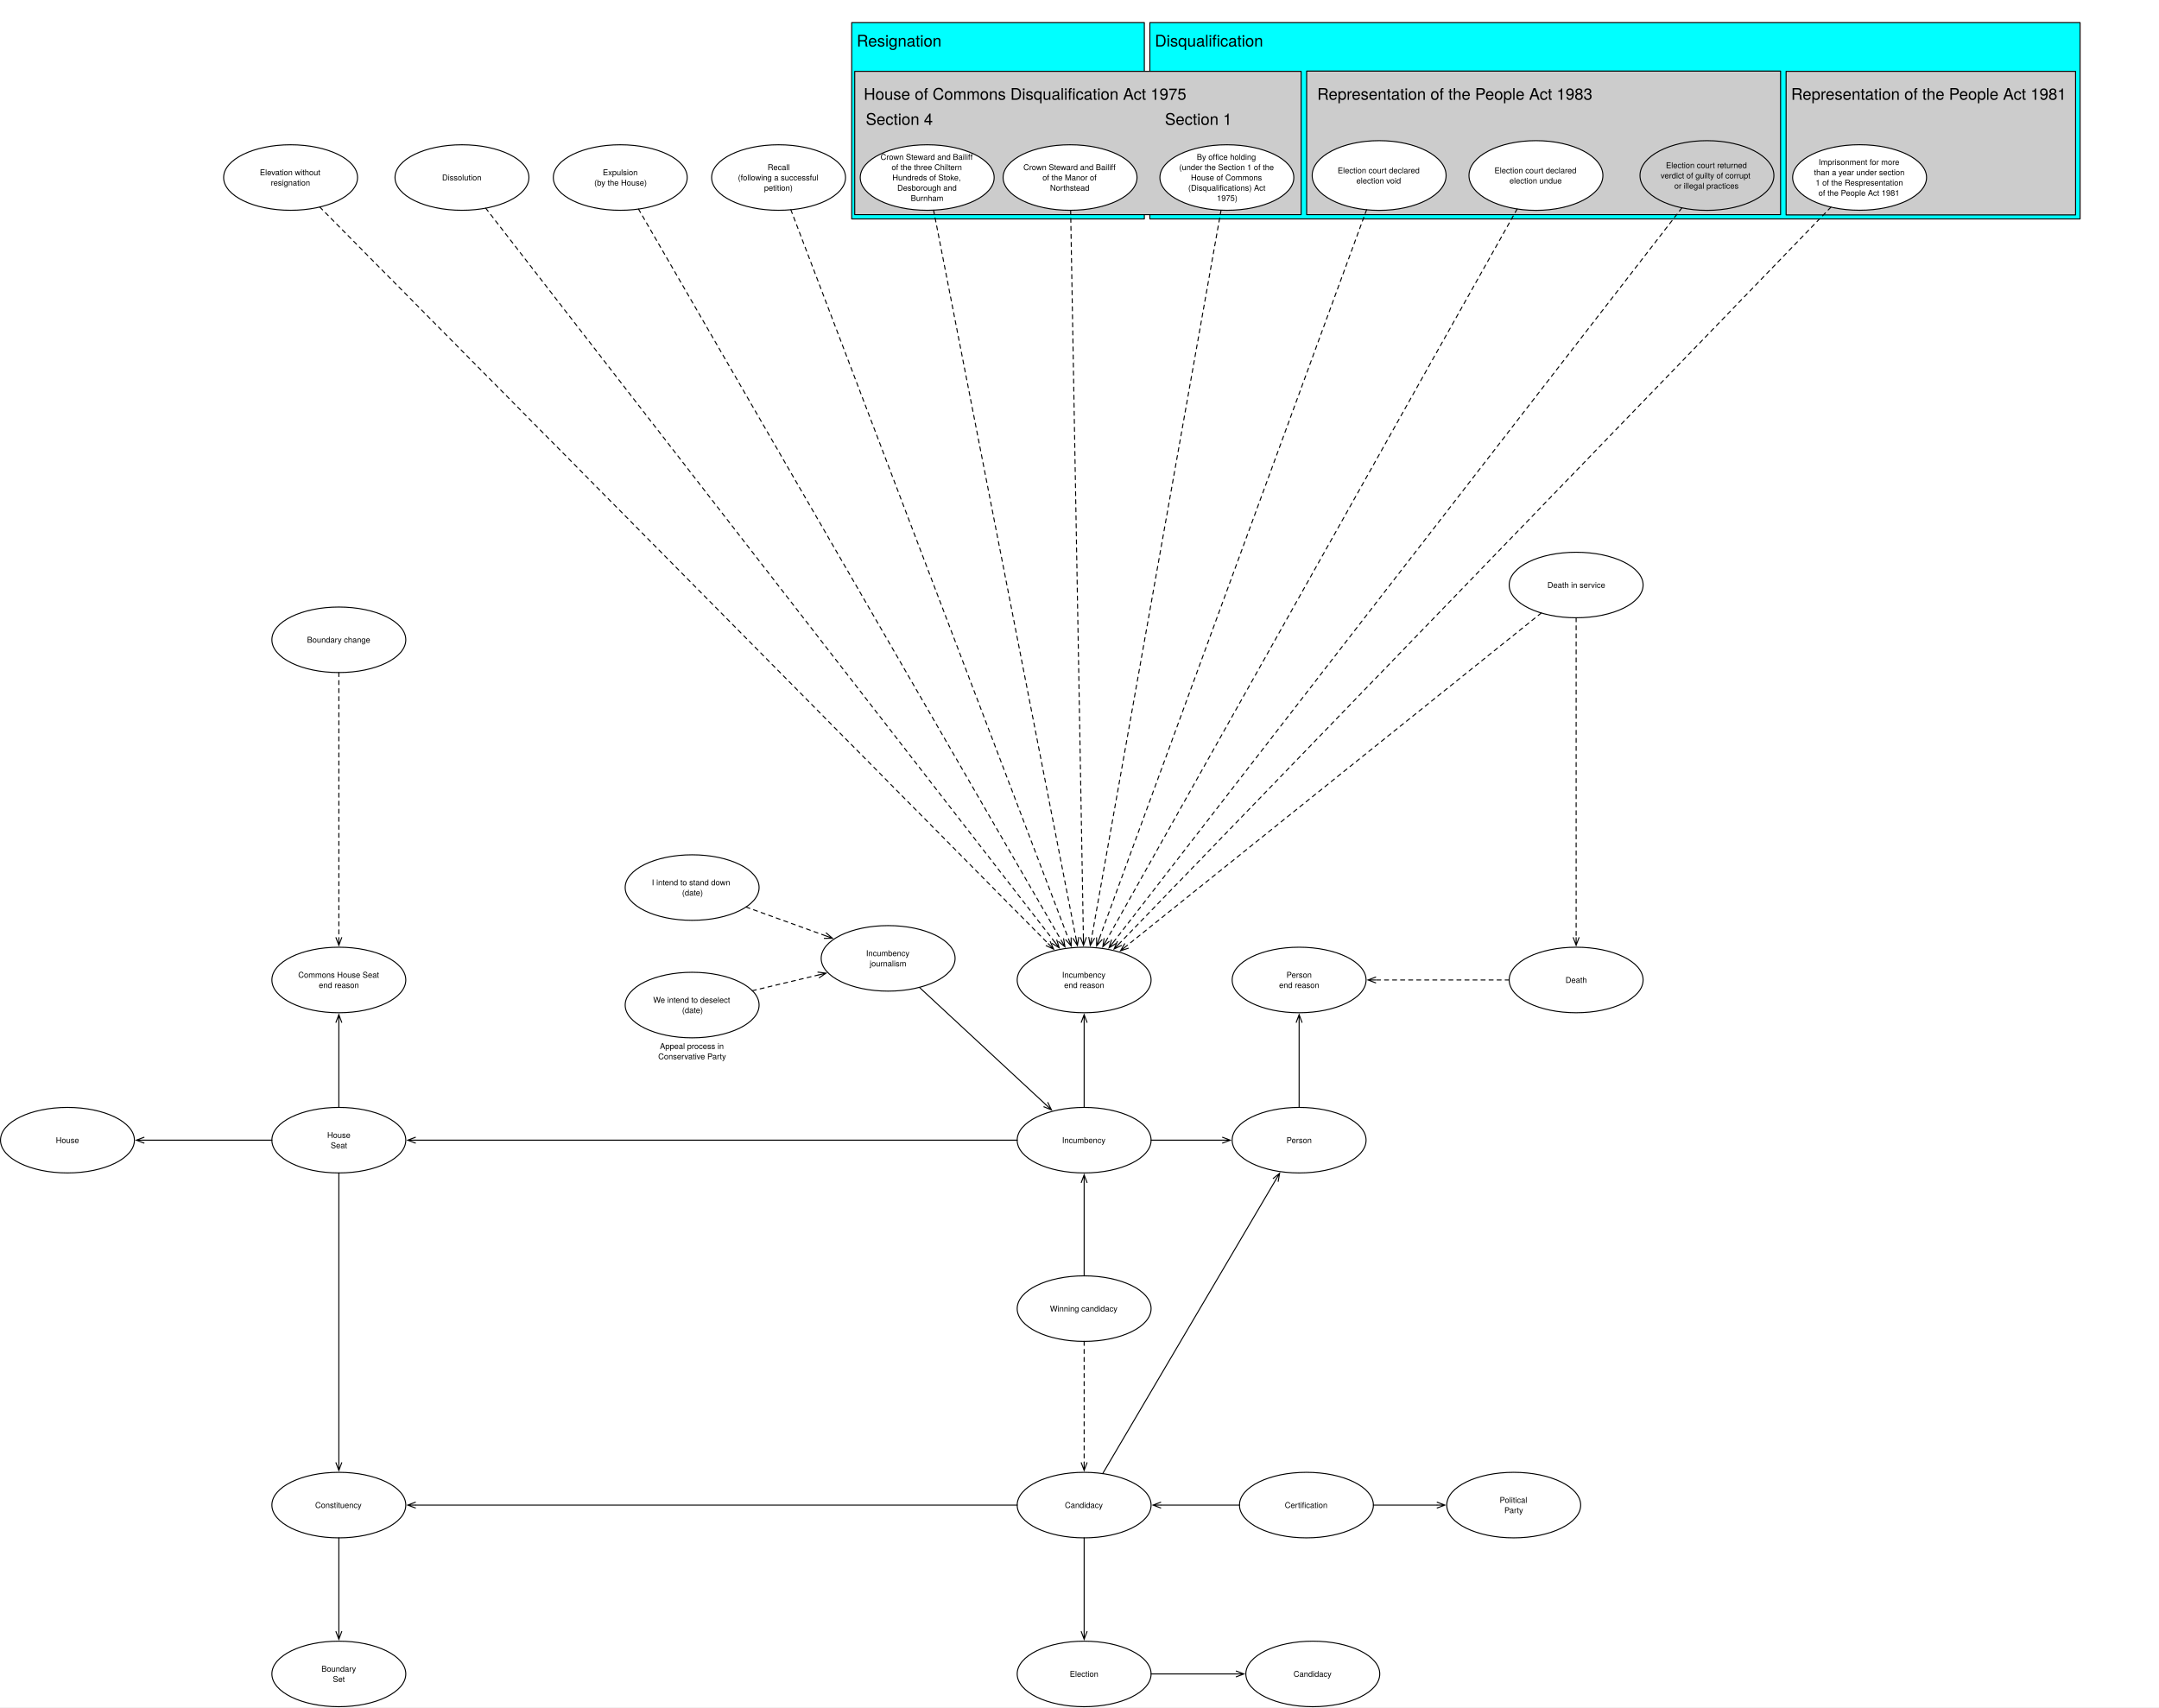
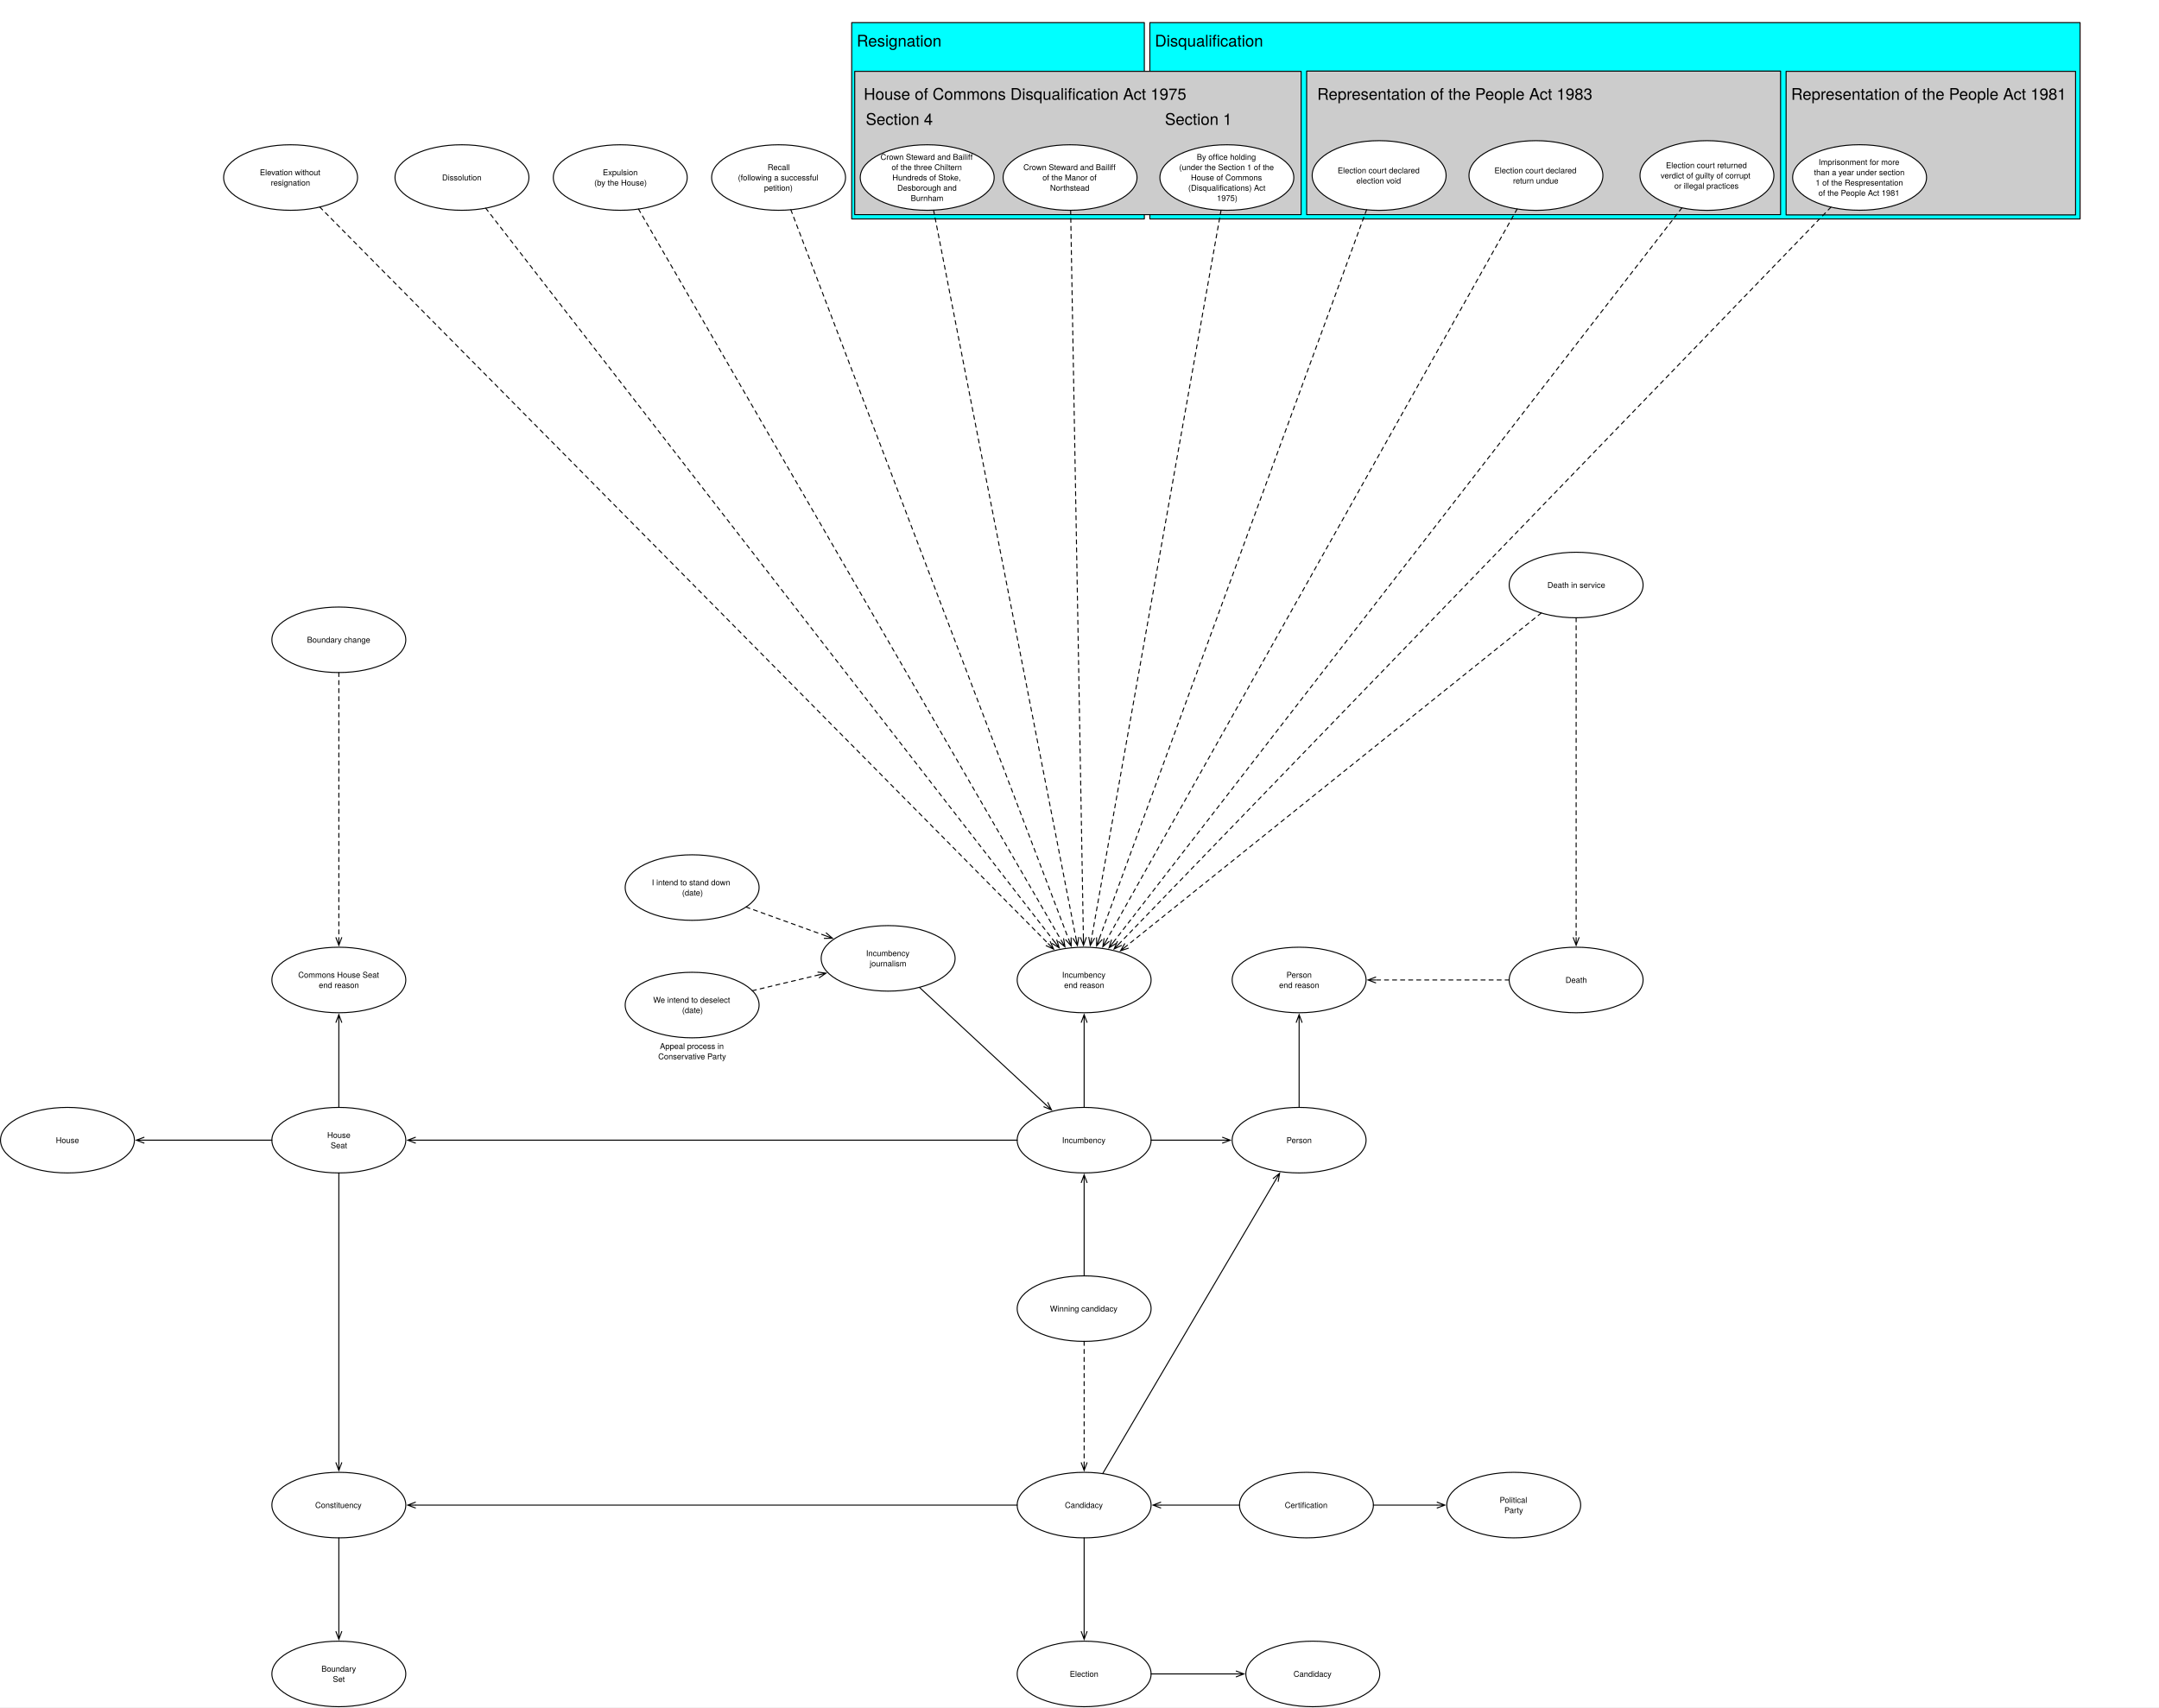
<svg xmlns="http://www.w3.org/2000/svg" version="1.1" viewBox="-846.5 -780 2148 1698.697" width="2148" height="1698.697">
  <defs>
    <marker orient="auto" overflow="visible" markerUnits="strokeWidth" id="StickArrow_Marker" stroke-linejoin="miter" stroke-miterlimit="10" viewBox="-1 -4 10 8" markerWidth="10" markerHeight="8" color="black">
      <g>
        <path d="M 8 0 L 0 0 M 0 -3 L 8 0 L 0 3" fill="none" stroke="currentColor" stroke-width="1" />
      </g>
    </marker>
  </defs>
  <g id="Canvas_1" fill-opacity="1" stroke="none" stroke-opacity="1" stroke-dasharray="none" fill="none">
    <rect fill="white" x="-846.5" y="-780" width="2148" height="1698.697" />
    <g id="Canvas_1_Layer_1">
      <g id="Graphic_76">
        <rect x="297.5" y="-757.5" width="925.5" height="195.352" fill="aqua" />
        <rect x="297.5" y="-757.5" width="925.5" height="195.352" stroke="black" stroke-linecap="round" stroke-linejoin="round" stroke-width="1" />
      </g>
      <g id="Graphic_67">
        <rect x=".864" y="-757.5" width="291.136" height="195.352" fill="aqua" />
        <rect x=".864" y="-757.5" width="291.136" height="195.352" stroke="black" stroke-linecap="round" stroke-linejoin="round" stroke-width="1" />
      </g>
      <g id="Graphic_97">
        <rect x="3.864" y="-709" width="444.136" height="142.579" fill="#ccc" />
        <rect x="3.864" y="-709" width="444.136" height="142.579" stroke="black" stroke-linecap="round" stroke-linejoin="round" stroke-width="1" />
      </g>
      <g id="Graphic_118">
        <rect x="930.5" y="-709" width="288" height="142.827" fill="#ccc" />
        <rect x="930.5" y="-709" width="288" height="142.827" stroke="black" stroke-linecap="round" stroke-linejoin="round" stroke-width="1" />
      </g>
      <g id="Graphic_110">
        <text transform="translate(935.5 -695.6994)" fill="black">
          <tspan font-family="Helvetica Neue" font-size="16" fill="black" x="0" y="15">Representation of the People Act 1981</tspan>
        </text>
      </g>
      <g id="Graphic_31">
        <ellipse cx="374.114" cy="-603.352" rx="66.614" ry="32.598" fill="white" />
        <ellipse cx="374.114" cy="-603.352" rx="66.614" ry="32.598" stroke="black" stroke-linecap="round" stroke-linejoin="round" stroke-width="1" />
        <text transform="translate(325.8228 -628.9124)" fill="black">
          <tspan font-family="Helvetica Neue" font-size="8" fill="black" x="18.351" y="8">By office holding</tspan>
          <tspan font-family="Helvetica Neue" font-size="8" fill="black" x=".871" y="18.224">(under the Section 1 of the </tspan>
          <tspan font-family="Helvetica Neue" font-size="8" fill="black" x="12.503" y="28.448">House of Commons </tspan>
          <tspan font-family="Helvetica Neue" font-size="8" fill="black" x="9.847" y="38.672">(Disqualifications) Act </tspan>
          <tspan font-family="Helvetica Neue" font-size="8" fill="black" x="38.359" y="48.896">1975)</tspan>
        </text>
      </g>
      <g id="Graphic_77">
        <text transform="translate(302.5 -748.6994)" fill="black">
          <tspan font-family="Helvetica Neue" font-size="16" fill="black" x="0" y="15">Disqualification</tspan>
        </text>
      </g>
      <g id="Graphic_83">
        <ellipse cx="1003.614" cy="-603.402" rx="66.614" ry="32.598" fill="white" />
        <ellipse cx="1003.614" cy="-603.402" rx="66.614" ry="32.598" stroke="black" stroke-linecap="round" stroke-linejoin="round" stroke-width="1" />
        <text transform="translate(955.3228 -623.8496)" fill="black">
          <tspan font-family="Helvetica Neue" font-size="8" fill="black" x="7.535" y="8">Imprisonment for more </tspan>
          <tspan font-family="Helvetica Neue" font-size="8" fill="black" x="2.947" y="18.224">than a year under section </tspan>
          <tspan font-family="Helvetica Neue" font-size="8" fill="black" x="4.503" y="28.448">1 of the Respresentation </tspan>
          <tspan font-family="Helvetica Neue" font-size="8" fill="black" x="7.391" y="38.672">of the People Act 1981</tspan>
        </text>
      </g>
      <g id="Graphic_90">
        <rect x="453.5" y="-709.248" width="471.5" height="142.827" fill="#ccc" />
        <rect x="453.5" y="-709.248" width="471.5" height="142.827" stroke="black" stroke-linecap="round" stroke-linejoin="round" stroke-width="1" />
      </g>
      <g id="Graphic_35">
-         <ellipse cx="851.75" cy="-605.359" rx="66.614" ry="34.682" fill="#ccc" />
+         <ellipse cx="851.75" cy="-605.359" rx="66.614" ry="34.682" fill="white" />
        <ellipse cx="851.75" cy="-605.359" rx="66.614" ry="34.682" stroke="black" stroke-linecap="round" stroke-linejoin="round" stroke-width="1" />
        <text transform="translate(803.4587 -620.6945)" fill="black">
          <tspan font-family="Helvetica Neue" font-size="8" fill="black" x="7.471" y="8">Election court returned </tspan>
          <tspan font-family="Helvetica Neue" font-size="8" fill="black" x="2.287" y="18.224">verdict of guilty of corrupt </tspan>
          <tspan font-family="Helvetica Neue" font-size="8" fill="black" x="15.851" y="28.448">or illegal practices</tspan>
        </text>
      </g>
      <g id="Graphic_88">
        <ellipse cx="525.614" cy="-605.359" rx="66.614" ry="34.682" fill="white" />
        <ellipse cx="525.614" cy="-605.359" rx="66.614" ry="34.682" stroke="black" stroke-linecap="round" stroke-linejoin="round" stroke-width="1" />
        <text transform="translate(477.3228 -615.5825)" fill="black">
          <tspan font-family="Helvetica Neue" font-size="8" fill="black" x="7.027" y="8">Election court declared </tspan>
          <tspan font-family="Helvetica Neue" font-size="8" fill="black" x="25.623" y="18.224">election void</tspan>
        </text>
      </g>
      <g id="Graphic_89">
        <ellipse cx="681.614" cy="-605.359" rx="66.614" ry="34.682" fill="white" />
        <ellipse cx="681.614" cy="-605.359" rx="66.614" ry="34.682" stroke="black" stroke-linecap="round" stroke-linejoin="round" stroke-width="1" />
        <text transform="translate(633.3228 -615.5825)" fill="black">
          <tspan font-family="Helvetica Neue" font-size="8" fill="black" x="7.027" y="8">Election court declared </tspan>
-           <tspan font-family="Helvetica Neue" font-size="8" fill="black" x="21.987" y="18.224">election undue</tspan>
+           <tspan font-family="Helvetica Neue" font-size="8" fill="black" x="25.467" y="18.224">return undue</tspan>
        </text>
      </g>
      <g id="Graphic_91">
        <text transform="translate(464 -695.6994)" fill="black">
          <tspan font-family="Helvetica Neue" font-size="16" fill="black" x="0" y="15">Representation of the People Act 1983</tspan>
        </text>
      </g>
      <g id="Graphic_22">
        <ellipse cx="75.978" cy="-603.352" rx="66.614" ry="32.598" fill="white" />
        <ellipse cx="75.978" cy="-603.352" rx="66.614" ry="32.598" stroke="black" stroke-linecap="round" stroke-linejoin="round" stroke-width="1" />
        <text transform="translate(27.68701 -628.9124)" fill="black">
          <tspan font-family="Helvetica Neue" font-size="8" fill="black" x="1.839" y="8">Crown Steward and Bailiff </tspan>
          <tspan font-family="Helvetica Neue" font-size="8" fill="black" x="12.879" y="18.224">of the three Chiltern </tspan>
          <tspan font-family="Helvetica Neue" font-size="8" fill="black" x="13.615" y="28.448">Hundreds of Stoke, </tspan>
          <tspan font-family="Helvetica Neue" font-size="8" fill="black" x="18.503" y="38.672">Desborough and</tspan>
          <tspan font-family="Helvetica Neue" font-size="8" fill="black" x="31.915" y="48.896">Burnham</tspan>
        </text>
      </g>
      <g id="Graphic_25">
        <ellipse cx="218.114" cy="-603.352" rx="66.614" ry="32.598" fill="white" />
        <ellipse cx="218.114" cy="-603.352" rx="66.614" ry="32.598" stroke="black" stroke-linecap="round" stroke-linejoin="round" stroke-width="1" />
        <text transform="translate(169.8228 -618.6884)" fill="black">
          <tspan font-family="Helvetica Neue" font-size="8" fill="black" x="1.839" y="8">Crown Steward and Bailiff </tspan>
          <tspan font-family="Helvetica Neue" font-size="8" fill="black" x="20.879" y="18.224">of the Manor of </tspan>
          <tspan font-family="Helvetica Neue" font-size="8" fill="black" x="28.363" y="28.448">Northstead</tspan>
        </text>
      </g>
      <g id="Graphic_68">
        <text transform="translate(5.864173 -748.6994)" fill="black">
          <tspan font-family="Helvetica Neue" font-size="16" fill="black" x="0" y="15">Resignation</tspan>
        </text>
      </g>
      <g id="Graphic_94">
        <text transform="translate(12.86417 -695.6994)" fill="black">
          <tspan font-family="Helvetica Neue" font-size="16" fill="black" x="0" y="15">House of Commons Disqualification Act 1975</tspan>
        </text>
      </g>
      <g id="Graphic_2">
        <ellipse cx="446" cy="354.5" rx="66.614" ry="32.598" fill="white" />
        <ellipse cx="446" cy="354.5" rx="66.614" ry="32.598" stroke="black" stroke-linecap="round" stroke-linejoin="round" stroke-width="1" />
        <text transform="translate(397.7087 349.388)" fill="black">
          <tspan font-family="Helvetica Neue" font-size="8" fill="black" x="35.699" y="8">Person</tspan>
        </text>
      </g>
      <g id="Graphic_4">
        <ellipse cx="232.114" cy="354.5" rx="66.614" ry="32.598" fill="white" />
        <ellipse cx="232.114" cy="354.5" rx="66.614" ry="32.598" stroke="black" stroke-linecap="round" stroke-linejoin="round" stroke-width="1" />
        <text transform="translate(183.8228 349.388)" fill="black">
          <tspan font-family="Helvetica Neue" font-size="8" fill="black" x="26.355" y="8">Incumbency</tspan>
        </text>
      </g>
      <g id="Graphic_5">
        <ellipse cx="-509.386" cy="354.5" rx="66.614" ry="32.598" fill="white" />
        <ellipse cx="-509.386" cy="354.5" rx="66.614" ry="32.598" stroke="black" stroke-linecap="round" stroke-linejoin="round" stroke-width="1" />
        <text transform="translate(-557.6772 344.276)" fill="black">
          <tspan font-family="Helvetica Neue" font-size="8" fill="black" x="36.735" y="8">House</tspan>
          <tspan font-family="Helvetica Neue" font-size="8" fill="black" x="40.143" y="18.224">Seat</tspan>
        </text>
      </g>
      <g id="Graphic_6">
        <ellipse cx="-779.386" cy="354.5" rx="66.614" ry="32.598" fill="white" />
        <ellipse cx="-779.386" cy="354.5" rx="66.614" ry="32.598" stroke="black" stroke-linecap="round" stroke-linejoin="round" stroke-width="1" />
        <text transform="translate(-827.6772 349.388)" fill="black">
          <tspan font-family="Helvetica Neue" font-size="8" fill="black" x="36.735" y="8">House</tspan>
        </text>
      </g>
      <g id="Line_7">
        <line x1="298.728" y1="354.5" x2="369.486" y2="354.5" marker-end="url(#StickArrow_Marker)" stroke="black" stroke-linecap="round" stroke-linejoin="round" stroke-width="1" />
      </g>
      <g id="Line_8">
        <line x1="165.5" y1="354.5" x2="-432.872" y2="354.5" marker-end="url(#StickArrow_Marker)" stroke="black" stroke-linecap="round" stroke-linejoin="round" stroke-width="1" />
      </g>
      <g id="Line_9">
        <line x1="-576" y1="354.5" x2="-702.872" y2="354.5" marker-end="url(#StickArrow_Marker)" stroke="black" stroke-linecap="round" stroke-linejoin="round" stroke-width="1" />
      </g>
      <g id="Graphic_10">
        <ellipse cx="-509.386" cy="717.598" rx="66.614" ry="32.598" fill="white" />
        <ellipse cx="-509.386" cy="717.598" rx="66.614" ry="32.598" stroke="black" stroke-linecap="round" stroke-linejoin="round" stroke-width="1" />
        <text transform="translate(-557.6772 712.4864)" fill="black">
          <tspan font-family="Helvetica Neue" font-size="8" fill="black" x="24.731" y="8">Constituency</tspan>
        </text>
      </g>
      <g id="Line_11">
        <line x1="-509.386" y1="387.098" x2="-509.386" y2="675.1" marker-end="url(#StickArrow_Marker)" stroke="black" stroke-linecap="round" stroke-linejoin="round" stroke-width="1" />
      </g>
      <g id="Graphic_12">
        <ellipse cx="-509.386" cy="885.598" rx="66.614" ry="32.598" fill="white" />
        <ellipse cx="-509.386" cy="885.598" rx="66.614" ry="32.598" stroke="black" stroke-linecap="round" stroke-linejoin="round" stroke-width="1" />
        <text transform="translate(-557.6772 875.3744)" fill="black">
          <tspan font-family="Helvetica Neue" font-size="8" fill="black" x="30.955" y="8">Boundary</tspan>
          <tspan font-family="Helvetica Neue" font-size="8" fill="black" x="42.291" y="18.224">Set</tspan>
        </text>
      </g>
      <g id="Line_13">
        <line x1="-509.386" y1="750.197" x2="-509.386" y2="843.1" marker-end="url(#StickArrow_Marker)" stroke="black" stroke-linecap="round" stroke-linejoin="round" stroke-width="1" />
      </g>
      <g id="Graphic_16">
        <ellipse cx="232.114" cy="522.098" rx="66.614" ry="32.598" fill="white" />
        <ellipse cx="232.114" cy="522.098" rx="66.614" ry="32.598" stroke="black" stroke-linecap="round" stroke-linejoin="round" stroke-width="1" />
        <text transform="translate(183.8228 516.9864)" fill="black">
          <tspan font-family="Helvetica Neue" font-size="8" fill="black" x="14.283" y="8">Winning candidacy</tspan>
        </text>
      </g>
      <g id="Line_17">
        <line x1="232.114" y1="554.697" x2="232.114" y2="675.1" marker-end="url(#StickArrow_Marker)" stroke="black" stroke-linecap="round" stroke-linejoin="round" stroke-dasharray="4.0,4.0" stroke-width="1" />
      </g>
      <g id="Line_18">
        <line x1="232.114" y1="489.5" x2="232.114" y2="396.998" marker-end="url(#StickArrow_Marker)" stroke="black" stroke-linecap="round" stroke-linejoin="round" stroke-width="1" />
      </g>
      <g id="Graphic_20">
        <ellipse cx="232.114" cy="195.098" rx="66.614" ry="32.598" fill="white" />
        <ellipse cx="232.114" cy="195.098" rx="66.614" ry="32.598" stroke="black" stroke-linecap="round" stroke-linejoin="round" stroke-width="1" />
        <text transform="translate(183.8228 184.8744)" fill="black">
          <tspan font-family="Helvetica Neue" font-size="8" fill="black" x="26.355" y="8">Incumbency</tspan>
          <tspan font-family="Helvetica Neue" font-size="8" fill="black" x="28.359" y="18.224">end reason</tspan>
        </text>
      </g>
      <g id="Line_21">
        <line x1="232.114" y1="321.902" x2="232.114" y2="237.597" marker-end="url(#StickArrow_Marker)" stroke="black" stroke-linecap="round" stroke-linejoin="round" stroke-width="1" />
      </g>
      <g id="Graphic_27">
        <ellipse cx="-386.886" cy="-603.352" rx="66.614" ry="32.598" fill="white" />
        <ellipse cx="-386.886" cy="-603.352" rx="66.614" ry="32.598" stroke="black" stroke-linecap="round" stroke-linejoin="round" stroke-width="1" />
        <text transform="translate(-435.1772 -608.4644)" fill="black">
          <tspan font-family="Helvetica Neue" font-size="8" fill="black" x="28.511" y="8">Dissolution</tspan>
        </text>
      </g>
      <g id="Line_28">
        <line x1="-363.251" y1="-572.866" x2="202.414" y2="156.788" marker-end="url(#StickArrow_Marker)" stroke="black" stroke-linecap="round" stroke-linejoin="round" stroke-dasharray="4.0,4.0" stroke-width="1" />
      </g>
      <g id="Graphic_29">
        <ellipse cx="-229.386" cy="-603.352" rx="66.614" ry="32.598" fill="white" />
        <ellipse cx="-229.386" cy="-603.352" rx="66.614" ry="32.598" stroke="black" stroke-linecap="round" stroke-linejoin="round" stroke-width="1" />
        <text transform="translate(-277.6772 -613.5764)" fill="black">
          <tspan font-family="Helvetica Neue" font-size="8" fill="black" x="30.883" y="8">Expulsion</tspan>
          <tspan font-family="Helvetica Neue" font-size="8" fill="black" x="22.435" y="18.224">(by the House)</tspan>
        </text>
      </g>
      <g id="Line_30">
        <line x1="-211.252" y1="-571.979" x2="209.026" y2="155.154" marker-end="url(#StickArrow_Marker)" stroke="black" stroke-linecap="round" stroke-linejoin="round" stroke-dasharray="4.0,4.0" stroke-width="1" />
      </g>
      <g id="Line_32">
        <line x1="368.338" y1="-570.876" x2="239.623" y2="152.875" marker-end="url(#StickArrow_Marker)" stroke="black" stroke-linecap="round" stroke-linejoin="round" stroke-dasharray="4.0,4.0" stroke-width="1" />
      </g>
      <g id="Graphic_33">
        <ellipse cx="-71.886" cy="-603.352" rx="66.614" ry="32.598" fill="white" />
        <ellipse cx="-71.886" cy="-603.352" rx="66.614" ry="32.598" stroke="black" stroke-linecap="round" stroke-linejoin="round" stroke-width="1" />
        <text transform="translate(-120.1772 -618.6884)" fill="black">
          <tspan font-family="Helvetica Neue" font-size="8" fill="black" x="37.331" y="8">Recall</tspan>
          <tspan font-family="Helvetica Neue" font-size="8" fill="black" x="7.927" y="18.224">(following a successful </tspan>
          <tspan font-family="Helvetica Neue" font-size="8" fill="black" x="33.919" y="28.448">petition)</tspan>
        </text>
      </g>
      <g id="Line_34">
        <line x1="-59.683" y1="-571.302" x2="216.389" y2="153.796" marker-end="url(#StickArrow_Marker)" stroke="black" stroke-linecap="round" stroke-linejoin="round" stroke-dasharray="4.0,4.0" stroke-width="1" />
      </g>
      <g id="Graphic_44">
        <ellipse cx="232.114" cy="717.598" rx="66.614" ry="32.598" fill="white" />
        <ellipse cx="232.114" cy="717.598" rx="66.614" ry="32.598" stroke="black" stroke-linecap="round" stroke-linejoin="round" stroke-width="1" />
        <text transform="translate(183.8228 712.4864)" fill="black">
          <tspan font-family="Helvetica Neue" font-size="8" fill="black" x="29.103" y="8">Candidacy</tspan>
        </text>
      </g>
      <g id="Line_45">
        <line x1="165.5" y1="717.598" x2="-432.872" y2="717.598" marker-end="url(#StickArrow_Marker)" stroke="black" stroke-linecap="round" stroke-linejoin="round" stroke-width="1" />
      </g>
      <g id="Graphic_46">
        <ellipse cx="659.509" cy="717.598" rx="66.614" ry="32.598" fill="white" />
        <ellipse cx="659.509" cy="717.598" rx="66.614" ry="32.598" stroke="black" stroke-linecap="round" stroke-linejoin="round" stroke-width="1" />
        <text transform="translate(611.2178 707.3744)" fill="black">
          <tspan font-family="Helvetica Neue" font-size="8" fill="black" x="34.295" y="8">Political</tspan>
          <tspan font-family="Helvetica Neue" font-size="8" fill="black" x="38.959" y="18.224">Party</tspan>
        </text>
      </g>
      <g id="Graphic_47">
        <ellipse cx="453.281" cy="717.598" rx="66.614" ry="32.598" fill="white" />
        <ellipse cx="453.281" cy="717.598" rx="66.614" ry="32.598" stroke="black" stroke-linecap="round" stroke-linejoin="round" stroke-width="1" />
        <text transform="translate(404.9895 712.4864)" fill="black">
          <tspan font-family="Helvetica Neue" font-size="8" fill="black" x="26.739" y="8">Certification</tspan>
        </text>
      </g>
      <g id="Line_48">
        <line x1="386.667" y1="717.598" x2="308.628" y2="717.598" marker-end="url(#StickArrow_Marker)" stroke="black" stroke-linecap="round" stroke-linejoin="round" stroke-width="1" />
      </g>
      <g id="Line_49">
        <line x1="519.895" y1="717.598" x2="582.995" y2="717.598" marker-end="url(#StickArrow_Marker)" stroke="black" stroke-linecap="round" stroke-linejoin="round" stroke-width="1" />
      </g>
      <g id="Line_50">
        <line x1="250.569" y1="686.27" x2="422.521" y2="394.359" marker-end="url(#StickArrow_Marker)" stroke="black" stroke-linecap="round" stroke-linejoin="round" stroke-width="1" />
      </g>
      <g id="Graphic_51">
        <ellipse cx="232.114" cy="885.598" rx="66.614" ry="32.598" fill="white" />
        <ellipse cx="232.114" cy="885.598" rx="66.614" ry="32.598" stroke="black" stroke-linecap="round" stroke-linejoin="round" stroke-width="1" />
        <text transform="translate(183.8228 880.4864)" fill="black">
          <tspan font-family="Helvetica Neue" font-size="8" fill="black" x="33.995" y="8">Election</tspan>
        </text>
      </g>
      <g id="Line_52">
        <line x1="232.114" y1="750.197" x2="232.114" y2="843.1" marker-end="url(#StickArrow_Marker)" stroke="black" stroke-linecap="round" stroke-linejoin="round" stroke-width="1" />
      </g>
      <g id="Graphic_54">
        <ellipse cx="459.614" cy="885.598" rx="66.614" ry="32.598" fill="white" />
        <ellipse cx="459.614" cy="885.598" rx="66.614" ry="32.598" stroke="black" stroke-linecap="round" stroke-linejoin="round" stroke-width="1" />
        <text transform="translate(411.3228 880.4864)" fill="black">
          <tspan font-family="Helvetica Neue" font-size="8" fill="black" x="29.103" y="8">Candidacy</tspan>
        </text>
      </g>
      <g id="Line_55">
        <line x1="298.728" y1="885.598" x2="383.1" y2="885.598" marker-end="url(#StickArrow_Marker)" stroke="black" stroke-linecap="round" stroke-linejoin="round" stroke-width="1" />
      </g>
      <g id="Graphic_56">
        <ellipse cx="37.114" cy="173.598" rx="66.614" ry="32.598" fill="white" />
        <ellipse cx="37.114" cy="173.598" rx="66.614" ry="32.598" stroke="black" stroke-linecap="round" stroke-linejoin="round" stroke-width="1" />
        <text transform="translate(-11.17717 163.3744)" fill="black">
          <tspan font-family="Helvetica Neue" font-size="8" fill="black" x="26.355" y="8">Incumbency</tspan>
          <tspan font-family="Helvetica Neue" font-size="8" fill="black" x="29.919" y="18.224">journalism</tspan>
        </text>
      </g>
      <g id="Line_57">
        <line x1="68.202" y1="202.439" x2="193.768" y2="318.926" marker-end="url(#StickArrow_Marker)" stroke="black" stroke-linecap="round" stroke-linejoin="round" stroke-width="1" />
      </g>
      <g id="Graphic_58">
        <ellipse cx="-157.886" cy="103.148" rx="66.614" ry="32.598" fill="white" />
        <ellipse cx="-157.886" cy="103.148" rx="66.614" ry="32.598" stroke="black" stroke-linecap="round" stroke-linejoin="round" stroke-width="1" />
        <text transform="translate(-206.1772 92.92364)" fill="black">
          <tspan font-family="Helvetica Neue" font-size="8" fill="black" x="8.207" y="8">I intend to stand down </tspan>
          <tspan font-family="Helvetica Neue" font-size="8" fill="black" x="38.291" y="18.224">(date)</tspan>
        </text>
      </g>
      <g id="Line_59">
        <line x1="-104.287" y1="122.512" x2="-25.795" y2="150.87" marker-end="url(#StickArrow_Marker)" stroke="black" stroke-linecap="round" stroke-linejoin="round" stroke-dasharray="4.0,4.0" stroke-width="1" />
      </g>
      <g id="Graphic_60">
        <ellipse cx="-157.886" cy="220.049" rx="66.614" ry="32.598" fill="white" />
        <ellipse cx="-157.886" cy="220.049" rx="66.614" ry="32.598" stroke="black" stroke-linecap="round" stroke-linejoin="round" stroke-width="1" />
        <text transform="translate(-206.1772 209.8252)" fill="black">
          <tspan font-family="Helvetica Neue" font-size="8" fill="black" x="9.547" y="8">We intend to deselect </tspan>
          <tspan font-family="Helvetica Neue" font-size="8" fill="black" x="38.291" y="18.224">(date)</tspan>
        </text>
      </g>
      <g id="Line_61">
        <line x1="-97.975" y1="205.778" x2="-32.428" y2="190.164" marker-end="url(#StickArrow_Marker)" stroke="black" stroke-linecap="round" stroke-linejoin="round" stroke-dasharray="4.0,4.0" stroke-width="1" />
      </g>
      <g id="Graphic_62">
        <text transform="translate(-212.8858 255.8006)" fill="black">
          <tspan font-family="Helvetica Neue" font-size="8" fill="black" x="22.92" y="8">Appeal process in </tspan>
          <tspan font-family="Helvetica Neue" font-size="8" fill="black" x="21.224" y="18.224">Conservative Party</tspan>
        </text>
      </g>
      <g id="Graphic_65">
        <ellipse cx="-557.386" cy="-603.352" rx="66.614" ry="32.598" fill="white" />
        <ellipse cx="-557.386" cy="-603.352" rx="66.614" ry="32.598" stroke="black" stroke-linecap="round" stroke-linejoin="round" stroke-width="1" />
        <text transform="translate(-605.6772 -613.5764)" fill="black">
          <tspan font-family="Helvetica Neue" font-size="8" fill="black" x="17.699" y="8">Elevation without </tspan>
          <tspan font-family="Helvetica Neue" font-size="8" fill="black" x="28.659" y="18.224">resignation</tspan>
        </text>
      </g>
      <g id="Line_66">
        <line x1="-528.363" y1="-574.001" x2="196.131" y2="158.707" marker-end="url(#StickArrow_Marker)" stroke="black" stroke-linecap="round" stroke-linejoin="round" stroke-dasharray="4.0,4.0" stroke-width="1" />
      </g>
      <g id="Graphic_69">
        <ellipse cx="446" cy="195.098" rx="66.614" ry="32.598" fill="white" />
        <ellipse cx="446" cy="195.098" rx="66.614" ry="32.598" stroke="black" stroke-linecap="round" stroke-linejoin="round" stroke-width="1" />
        <text transform="translate(397.7087 184.8744)" fill="black">
          <tspan font-family="Helvetica Neue" font-size="8" fill="black" x="35.699" y="8">Person</tspan>
          <tspan font-family="Helvetica Neue" font-size="8" fill="black" x="28.359" y="18.224">end reason</tspan>
        </text>
      </g>
      <g id="Line_70">
        <line x1="446" y1="321.902" x2="446" y2="237.597" marker-end="url(#StickArrow_Marker)" stroke="black" stroke-linecap="round" stroke-linejoin="round" stroke-width="1" />
      </g>
      <g id="Graphic_71">
        <ellipse cx="721.614" cy="-197.902" rx="66.614" ry="32.598" fill="white" />
        <ellipse cx="721.614" cy="-197.902" rx="66.614" ry="32.598" stroke="black" stroke-linecap="round" stroke-linejoin="round" stroke-width="1" />
        <text transform="translate(673.3228 -203.0136)" fill="black">
          <tspan font-family="Helvetica Neue" font-size="8" fill="black" x="19.695" y="8">Death in service</tspan>
        </text>
      </g>
      <g id="Line_72">
        <line x1="655" y1="195.098" x2="522.514" y2="195.098" marker-end="url(#StickArrow_Marker)" stroke="black" stroke-linecap="round" stroke-linejoin="round" stroke-dasharray="4.0,4.0" stroke-width="1" />
      </g>
      <g id="Line_73">
        <line x1="686.936" y1="-170.06" x2="274.512" y2="161.059" marker-end="url(#StickArrow_Marker)" stroke="black" stroke-linecap="round" stroke-linejoin="round" stroke-dasharray="4.0,4.0" stroke-width="1" />
      </g>
      <g id="Graphic_74">
        <ellipse cx="721.614" cy="195.098" rx="66.614" ry="32.598" fill="white" />
        <ellipse cx="721.614" cy="195.098" rx="66.614" ry="32.598" stroke="black" stroke-linecap="round" stroke-linejoin="round" stroke-width="1" />
        <text transform="translate(673.3228 189.9864)" fill="black">
          <tspan font-family="Helvetica Neue" font-size="8" fill="black" x="37.695" y="8">Death</tspan>
        </text>
      </g>
      <g id="Line_75">
        <line x1="721.614" y1="-165.303" x2="721.614" y2="152.6" marker-end="url(#StickArrow_Marker)" stroke="black" stroke-linecap="round" stroke-linejoin="round" stroke-dasharray="4.0,4.0" stroke-width="1" />
      </g>
      <g id="Graphic_78">
        <ellipse cx="-509.386" cy="195.098" rx="66.614" ry="32.598" fill="white" />
        <ellipse cx="-509.386" cy="195.098" rx="66.614" ry="32.598" stroke="black" stroke-linecap="round" stroke-linejoin="round" stroke-width="1" />
        <text transform="translate(-557.6772 184.8744)" fill="black">
          <tspan font-family="Helvetica Neue" font-size="8" fill="black" x="7.835" y="8">Commons House Seat </tspan>
          <tspan font-family="Helvetica Neue" font-size="8" fill="black" x="28.359" y="18.224">end reason </tspan>
        </text>
      </g>
      <g id="Line_79">
        <line x1="-509.386" y1="321.902" x2="-509.386" y2="237.597" marker-end="url(#StickArrow_Marker)" stroke="black" stroke-linecap="round" stroke-linejoin="round" stroke-width="1" />
      </g>
      <g id="Graphic_80">
        <ellipse cx="-509.386" cy="-143.402" rx="66.614" ry="32.598" fill="white" />
        <ellipse cx="-509.386" cy="-143.402" rx="66.614" ry="32.598" stroke="black" stroke-linecap="round" stroke-linejoin="round" stroke-width="1" />
        <text transform="translate(-557.6772 -148.5136)" fill="black">
          <tspan font-family="Helvetica Neue" font-size="8" fill="black" x="16.655" y="8">Boundary change</tspan>
        </text>
      </g>
      <g id="Line_81">
        <line x1="-509.386" y1="-110.803" x2="-509.386" y2="152.6" marker-end="url(#StickArrow_Marker)" stroke="black" stroke-linecap="round" stroke-linejoin="round" stroke-dasharray="4.0,4.0" stroke-width="1" />
      </g>
      <g id="Line_84">
        <line x1="975.133" y1="-573.923" x2="267.475" y2="158.5" marker-end="url(#StickArrow_Marker)" stroke="black" stroke-linecap="round" stroke-linejoin="round" stroke-dasharray="4.0,4.0" stroke-width="1" />
      </g>
      <g id="Line_26">
        <line x1="218.686" y1="-570.755" x2="231.369" y2="152.603" marker-end="url(#StickArrow_Marker)" stroke="black" stroke-linecap="round" stroke-linejoin="round" stroke-dasharray="4.0,4.0" stroke-width="1" />
      </g>
      <g id="Line_24">
        <line x1="82.324" y1="-570.901" x2="223.868" y2="152.931" marker-end="url(#StickArrow_Marker)" stroke="black" stroke-linecap="round" stroke-linejoin="round" stroke-dasharray="4.0,4.0" stroke-width="1" />
      </g>
      <g id="Graphic_102">
        <text transform="translate(14.86417 -670.6994)" fill="black">
          <tspan font-family="Helvetica Neue" font-size="16" fill="black" x="0" y="15">Section 4</tspan>
        </text>
      </g>
      <g id="Graphic_103">
        <text transform="translate(312.5 -670.6994)" fill="black">
          <tspan font-family="Helvetica Neue" font-size="16" fill="black" x="0" y="15">Section 1</tspan>
        </text>
      </g>
      <g id="Line_36">
        <line x1="826.842" y1="-573.182" x2="261.778" y2="156.778" marker-end="url(#StickArrow_Marker)" stroke="black" stroke-linecap="round" stroke-linejoin="round" stroke-dasharray="4.0,4.0" stroke-width="1" />
      </g>
      <g id="Line_92">
        <line x1="662.917" y1="-572.064" x2="254.616" y2="155.028" marker-end="url(#StickArrow_Marker)" stroke="black" stroke-linecap="round" stroke-linejoin="round" stroke-dasharray="4.0,4.0" stroke-width="1" />
      </g>
      <g id="Line_93">
        <line x1="513.122" y1="-571.288" x2="247.288" y2="153.715" marker-end="url(#StickArrow_Marker)" stroke="black" stroke-linecap="round" stroke-linejoin="round" stroke-dasharray="4.0,4.0" stroke-width="1" />
      </g>
    </g>
  </g>
</svg>
